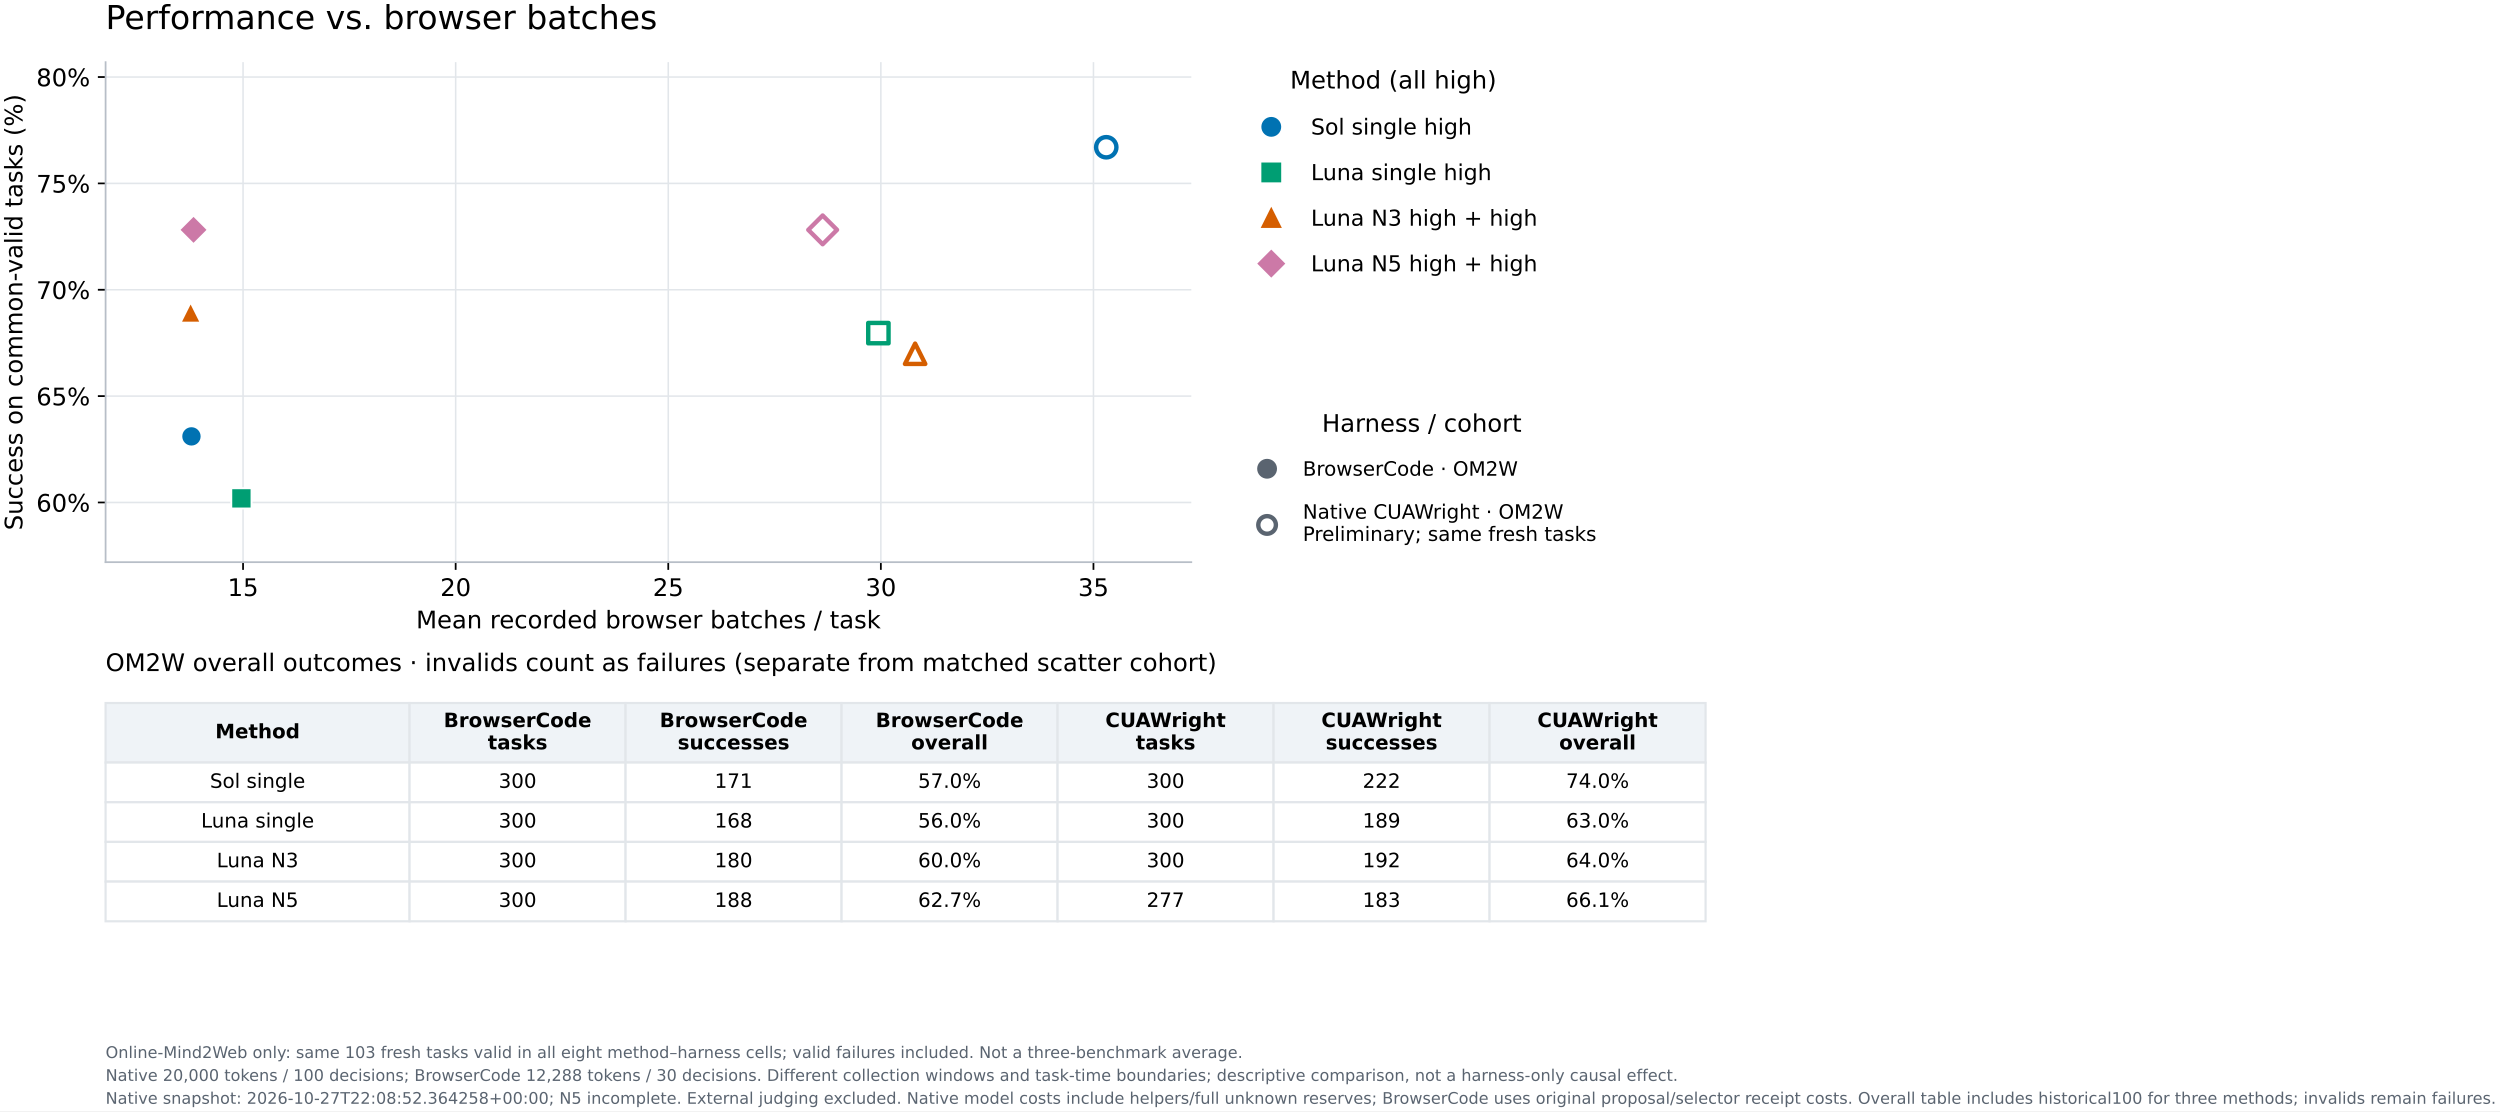
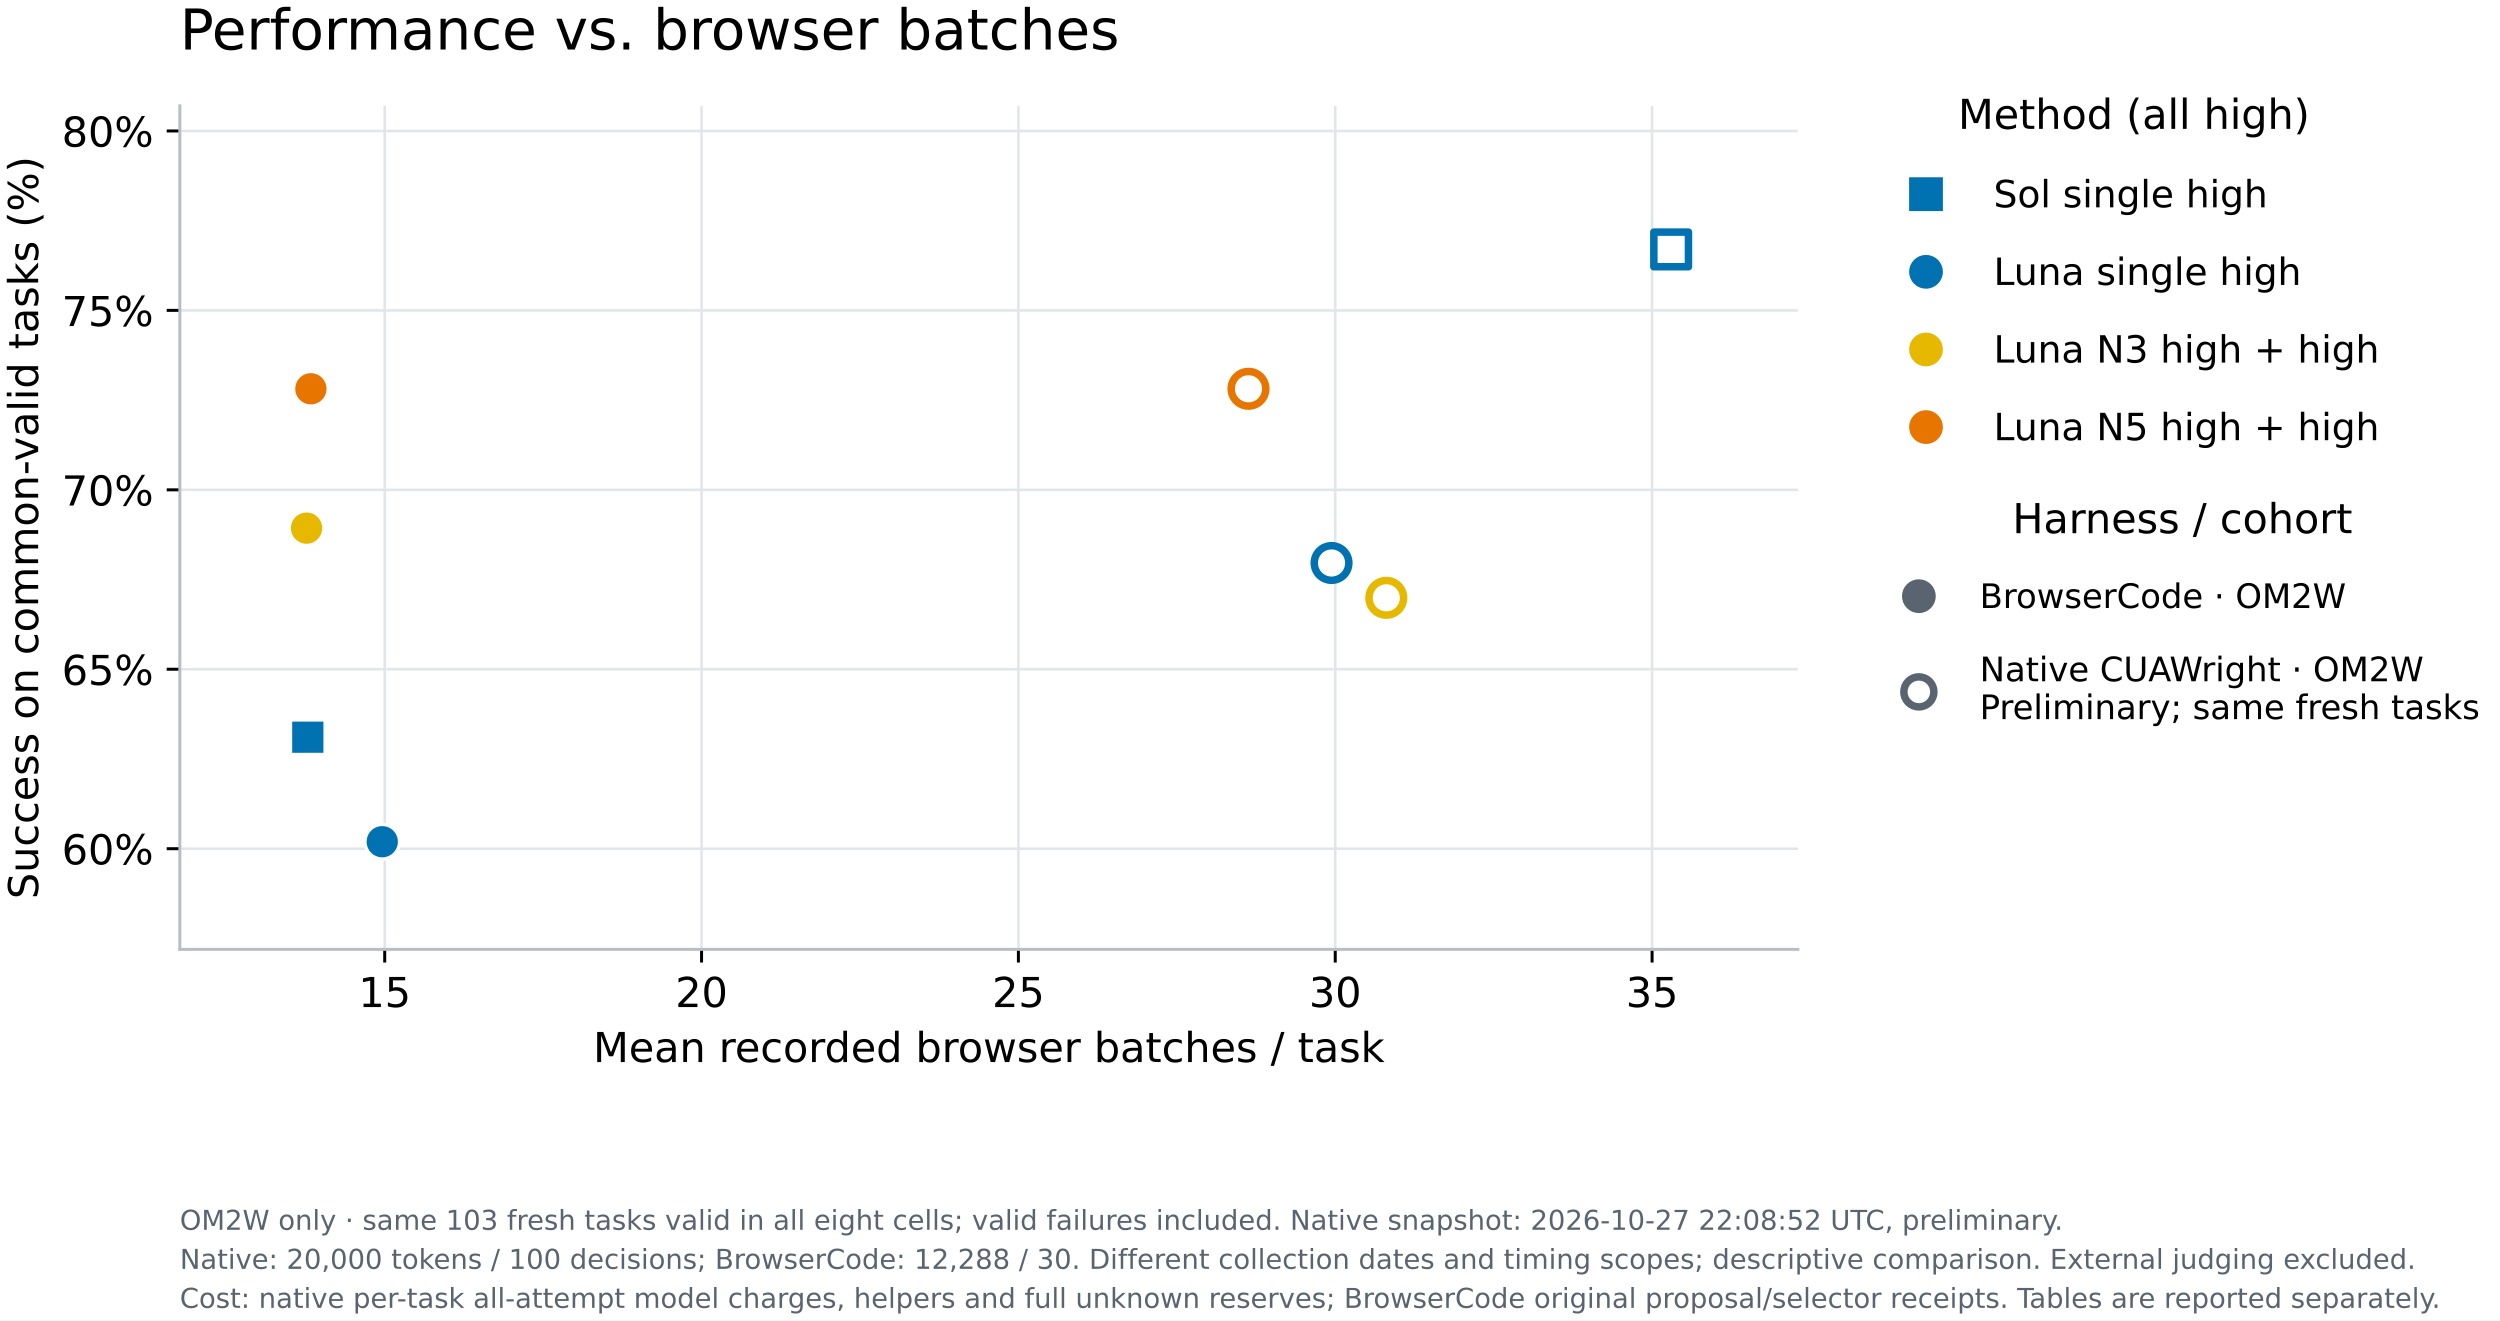
- <svg xmlns="http://www.w3.org/2000/svg" xmlns:xlink="http://www.w3.org/1999/xlink" width="1134.01pt" height="504.016pt" viewBox="0 0 1134.01 504.016" version="1.1">
+ <svg xmlns="http://www.w3.org/2000/svg" xmlns:xlink="http://www.w3.org/1999/xlink" width="665.801pt" height="351.628pt" viewBox="0 0 665.801 351.628" version="1.1">
  <defs>
    <style type="text/css">*{stroke-linejoin: round; stroke-linecap: butt}</style>
  </defs>
  <g id="figure_1">
    <g id="patch_1">
-       <path d="M 0 504.016 L 1134.01 504.016 L 1134.01 0 L 0 0 z " style="fill: #ffffff" />
+       <path d="M 0 351.628 L 665.801 351.628 L 665.801 0 L 0 0 z " style="fill: #ffffff" />
    </g>
    <g id="axes_1">
      <g id="patch_2">
-         <path d="M 47.895 254.998 L 540.375 254.998 L 540.375 28.198 L 47.895 28.198 z " style="fill: #ffffff" />
+         <path d="M 47.895 252.838 L 478.815 252.838 L 478.815 28.198 L 47.895 28.198 z " style="fill: #ffffff" />
      </g>
      <g id="matplotlib.axis_1">
        <g id="xtick_1">
          <g id="line2d_1">
-             <path d="M 110.251 254.998 L 110.251 28.198 " clip-path="url(#p4d4ac846a1)" style="fill: none; stroke: #e2e6ea; stroke-width: 0.7; stroke-linecap: square" />
+             <path d="M 102.457 252.838 L 102.457 28.198 " clip-path="url(#p69f4a71df3)" style="fill: none; stroke: #e2e6ea; stroke-width: 0.7; stroke-linecap: square" />
          </g>
          <g id="line2d_2">
            <defs>
-               <path id="m8a78a4250b" d="M 0 0 L 0 3.5 " style="stroke: #000000; stroke-width: 0.8" />
+               <path id="m63f6011582" d="M 0 0 L 0 3.5 " style="stroke: #000000; stroke-width: 0.8" />
            </defs>
            <g>
-               <use xlink:href="#m8a78a4250b" x="110.251" y="254.998" style="stroke: #000000; stroke-width: 0.8" />
+               <use xlink:href="#m63f6011582" x="102.457" y="252.838" style="stroke: #000000; stroke-width: 0.8" />
            </g>
          </g>
          <g id="text_1">
-             <text style="font-size: 11px; font-family: 'DejaVu Sans'; text-anchor: middle" x="110.251" y="270.356" transform="rotate(-0 110.251 270.3559)">15</text>
+             <text style="font-size: 11px; font-family: 'DejaVu Sans'; text-anchor: middle" x="102.457" y="268.196" transform="rotate(-0 102.4565 268.1959)">15</text>
          </g>
        </g>
        <g id="xtick_2">
          <g id="line2d_3">
-             <path d="M 206.687 254.998 L 206.687 28.198 " clip-path="url(#p4d4ac846a1)" style="fill: none; stroke: #e2e6ea; stroke-width: 0.7; stroke-linecap: square" />
+             <path d="M 186.838 252.838 L 186.838 28.198 " clip-path="url(#p69f4a71df3)" style="fill: none; stroke: #e2e6ea; stroke-width: 0.7; stroke-linecap: square" />
          </g>
          <g id="line2d_4">
            <g>
-               <use xlink:href="#m8a78a4250b" x="206.687" y="254.998" style="stroke: #000000; stroke-width: 0.8" />
+               <use xlink:href="#m63f6011582" x="186.838" y="252.838" style="stroke: #000000; stroke-width: 0.8" />
            </g>
          </g>
          <g id="text_2">
-             <text style="font-size: 11px; font-family: 'DejaVu Sans'; text-anchor: middle" x="206.687" y="270.356" transform="rotate(-0 206.6872 270.3559)">20</text>
+             <text style="font-size: 11px; font-family: 'DejaVu Sans'; text-anchor: middle" x="186.838" y="268.196" transform="rotate(-0 186.8382 268.1959)">20</text>
          </g>
        </g>
        <g id="xtick_3">
          <g id="line2d_5">
-             <path d="M 303.123 254.998 L 303.123 28.198 " clip-path="url(#p4d4ac846a1)" style="fill: none; stroke: #e2e6ea; stroke-width: 0.7; stroke-linecap: square" />
+             <path d="M 271.22 252.838 L 271.22 28.198 " clip-path="url(#p69f4a71df3)" style="fill: none; stroke: #e2e6ea; stroke-width: 0.7; stroke-linecap: square" />
          </g>
          <g id="line2d_6">
            <g>
-               <use xlink:href="#m8a78a4250b" x="303.123" y="254.998" style="stroke: #000000; stroke-width: 0.8" />
+               <use xlink:href="#m63f6011582" x="271.22" y="252.838" style="stroke: #000000; stroke-width: 0.8" />
            </g>
          </g>
          <g id="text_3">
-             <text style="font-size: 11px; font-family: 'DejaVu Sans'; text-anchor: middle" x="303.123" y="270.356" transform="rotate(-0 303.1234 270.3559)">25</text>
+             <text style="font-size: 11px; font-family: 'DejaVu Sans'; text-anchor: middle" x="271.22" y="268.196" transform="rotate(-0 271.2199 268.1959)">25</text>
          </g>
        </g>
        <g id="xtick_4">
          <g id="line2d_7">
-             <path d="M 399.56 254.998 L 399.56 28.198 " clip-path="url(#p4d4ac846a1)" style="fill: none; stroke: #e2e6ea; stroke-width: 0.7; stroke-linecap: square" />
+             <path d="M 355.602 252.838 L 355.602 28.198 " clip-path="url(#p69f4a71df3)" style="fill: none; stroke: #e2e6ea; stroke-width: 0.7; stroke-linecap: square" />
          </g>
          <g id="line2d_8">
            <g>
-               <use xlink:href="#m8a78a4250b" x="399.56" y="254.998" style="stroke: #000000; stroke-width: 0.8" />
+               <use xlink:href="#m63f6011582" x="355.602" y="252.838" style="stroke: #000000; stroke-width: 0.8" />
            </g>
          </g>
          <g id="text_4">
-             <text style="font-size: 11px; font-family: 'DejaVu Sans'; text-anchor: middle" x="399.56" y="270.356" transform="rotate(-0 399.5596 270.3559)">30</text>
+             <text style="font-size: 11px; font-family: 'DejaVu Sans'; text-anchor: middle" x="355.602" y="268.196" transform="rotate(-0 355.6015 268.1959)">30</text>
          </g>
        </g>
        <g id="xtick_5">
          <g id="line2d_9">
-             <path d="M 495.996 254.998 L 495.996 28.198 " clip-path="url(#p4d4ac846a1)" style="fill: none; stroke: #e2e6ea; stroke-width: 0.7; stroke-linecap: square" />
+             <path d="M 439.983 252.838 L 439.983 28.198 " clip-path="url(#p69f4a71df3)" style="fill: none; stroke: #e2e6ea; stroke-width: 0.7; stroke-linecap: square" />
          </g>
          <g id="line2d_10">
            <g>
-               <use xlink:href="#m8a78a4250b" x="495.996" y="254.998" style="stroke: #000000; stroke-width: 0.8" />
+               <use xlink:href="#m63f6011582" x="439.983" y="252.838" style="stroke: #000000; stroke-width: 0.8" />
            </g>
          </g>
          <g id="text_5">
-             <text style="font-size: 11px; font-family: 'DejaVu Sans'; text-anchor: middle" x="495.996" y="270.356" transform="rotate(-0 495.9958 270.3559)">35</text>
+             <text style="font-size: 11px; font-family: 'DejaVu Sans'; text-anchor: middle" x="439.983" y="268.196" transform="rotate(-0 439.9832 268.1959)">35</text>
          </g>
        </g>
        <g id="text_6">
-           <text style="font-size: 11px; font-family: 'DejaVu Sans'; text-anchor: middle" x="294.135" y="285.002" transform="rotate(-0 294.1352 285.0019)">Mean recorded browser batches / task</text>
+           <text style="font-size: 11px; font-family: 'DejaVu Sans'; text-anchor: middle" x="263.355" y="282.842" transform="rotate(-0 263.3552 282.8419)">Mean recorded browser batches / task</text>
        </g>
      </g>
      <g id="matplotlib.axis_2">
        <g id="ytick_1">
          <g id="line2d_11">
-             <path d="M 47.895 227.924 L 540.375 227.924 " clip-path="url(#p4d4ac846a1)" style="fill: none; stroke: #e2e6ea; stroke-width: 0.7; stroke-linecap: square" />
+             <path d="M 47.895 226.022 L 478.815 226.022 " clip-path="url(#p69f4a71df3)" style="fill: none; stroke: #e2e6ea; stroke-width: 0.7; stroke-linecap: square" />
          </g>
          <g id="line2d_12">
            <defs>
-               <path id="mc6bee2d4ea" d="M 0 0 L -3.5 0 " style="stroke: #000000; stroke-width: 0.8" />
+               <path id="m06e7f74128" d="M 0 0 L -3.5 0 " style="stroke: #000000; stroke-width: 0.8" />
            </defs>
            <g>
-               <use xlink:href="#mc6bee2d4ea" x="47.895" y="227.924" style="stroke: #000000; stroke-width: 0.8" />
+               <use xlink:href="#m06e7f74128" x="47.895" y="226.022" style="stroke: #000000; stroke-width: 0.8" />
            </g>
          </g>
          <g id="text_7">
-             <text style="font-size: 11px; font-family: 'DejaVu Sans'; text-anchor: end" x="40.895" y="232.103" transform="rotate(-0 40.89516 232.1032)">60%</text>
+             <text style="font-size: 11px; font-family: 'DejaVu Sans'; text-anchor: end" x="40.895" y="230.201" transform="rotate(-0 40.89516 230.201)">60%</text>
          </g>
        </g>
        <g id="ytick_2">
          <g id="line2d_13">
-             <path d="M 47.895 179.679 L 540.375 179.679 " clip-path="url(#p4d4ac846a1)" style="fill: none; stroke: #e2e6ea; stroke-width: 0.7; stroke-linecap: square" />
+             <path d="M 47.895 178.236 L 478.815 178.236 " clip-path="url(#p69f4a71df3)" style="fill: none; stroke: #e2e6ea; stroke-width: 0.7; stroke-linecap: square" />
          </g>
          <g id="line2d_14">
            <g>
-               <use xlink:href="#mc6bee2d4ea" x="47.895" y="179.679" style="stroke: #000000; stroke-width: 0.8" />
+               <use xlink:href="#m06e7f74128" x="47.895" y="178.236" style="stroke: #000000; stroke-width: 0.8" />
            </g>
          </g>
          <g id="text_8">
-             <text style="font-size: 11px; font-family: 'DejaVu Sans'; text-anchor: end" x="40.895" y="183.858" transform="rotate(-0 40.89516 183.8578)">65%</text>
+             <text style="font-size: 11px; font-family: 'DejaVu Sans'; text-anchor: end" x="40.895" y="182.415" transform="rotate(-0 40.89516 182.4152)">65%</text>
          </g>
        </g>
        <g id="ytick_3">
          <g id="line2d_15">
-             <path d="M 47.895 131.433 L 540.375 131.433 " clip-path="url(#p4d4ac846a1)" style="fill: none; stroke: #e2e6ea; stroke-width: 0.7; stroke-linecap: square" />
+             <path d="M 47.895 130.45 L 478.815 130.45 " clip-path="url(#p69f4a71df3)" style="fill: none; stroke: #e2e6ea; stroke-width: 0.7; stroke-linecap: square" />
          </g>
          <g id="line2d_16">
            <g>
-               <use xlink:href="#mc6bee2d4ea" x="47.895" y="131.433" style="stroke: #000000; stroke-width: 0.8" />
+               <use xlink:href="#m06e7f74128" x="47.895" y="130.45" style="stroke: #000000; stroke-width: 0.8" />
            </g>
          </g>
          <g id="text_9">
-             <text style="font-size: 11px; font-family: 'DejaVu Sans'; text-anchor: end" x="40.895" y="135.612" transform="rotate(-0 40.89516 135.6125)">70%</text>
+             <text style="font-size: 11px; font-family: 'DejaVu Sans'; text-anchor: end" x="40.895" y="134.629" transform="rotate(-0 40.89516 134.6293)">70%</text>
          </g>
        </g>
        <g id="ytick_4">
          <g id="line2d_17">
-             <path d="M 47.895 83.188 L 540.375 83.188 " clip-path="url(#p4d4ac846a1)" style="fill: none; stroke: #e2e6ea; stroke-width: 0.7; stroke-linecap: square" />
+             <path d="M 47.895 82.664 L 478.815 82.664 " clip-path="url(#p69f4a71df3)" style="fill: none; stroke: #e2e6ea; stroke-width: 0.7; stroke-linecap: square" />
          </g>
          <g id="line2d_18">
            <g>
-               <use xlink:href="#mc6bee2d4ea" x="47.895" y="83.188" style="stroke: #000000; stroke-width: 0.8" />
+               <use xlink:href="#m06e7f74128" x="47.895" y="82.664" style="stroke: #000000; stroke-width: 0.8" />
            </g>
          </g>
          <g id="text_10">
-             <text style="font-size: 11px; font-family: 'DejaVu Sans'; text-anchor: end" x="40.895" y="87.367" transform="rotate(-0 40.89516 87.36713)">75%</text>
+             <text style="font-size: 11px; font-family: 'DejaVu Sans'; text-anchor: end" x="40.895" y="86.843" transform="rotate(-0 40.89516 86.84341)">75%</text>
          </g>
        </g>
        <g id="ytick_5">
          <g id="line2d_19">
-             <path d="M 47.895 34.943 L 540.375 34.943 " clip-path="url(#p4d4ac846a1)" style="fill: none; stroke: #e2e6ea; stroke-width: 0.7; stroke-linecap: square" />
+             <path d="M 47.895 34.878 L 478.815 34.878 " clip-path="url(#p69f4a71df3)" style="fill: none; stroke: #e2e6ea; stroke-width: 0.7; stroke-linecap: square" />
          </g>
          <g id="line2d_20">
            <g>
-               <use xlink:href="#mc6bee2d4ea" x="47.895" y="34.943" style="stroke: #000000; stroke-width: 0.8" />
+               <use xlink:href="#m06e7f74128" x="47.895" y="34.878" style="stroke: #000000; stroke-width: 0.8" />
            </g>
          </g>
          <g id="text_11">
-             <text style="font-size: 11px; font-family: 'DejaVu Sans'; text-anchor: end" x="40.895" y="39.122" transform="rotate(-0 40.89516 39.12178)">80%</text>
+             <text style="font-size: 11px; font-family: 'DejaVu Sans'; text-anchor: end" x="40.895" y="39.058" transform="rotate(-0 40.89516 39.05754)">80%</text>
          </g>
        </g>
        <g id="text_12">
-           <text style="font-size: 11px; font-family: 'DejaVu Sans'; text-anchor: middle" x="10.158" y="141.598" transform="rotate(-90 10.15828 141.5977)">Success on common-valid tasks (%)</text>
+           <text style="font-size: 11px; font-family: 'DejaVu Sans'; text-anchor: middle" x="10.158" y="140.518" transform="rotate(-90 10.15828 140.5177)">Success on common-valid tasks (%)</text>
        </g>
      </g>
      <g id="patch_3">
-         <path d="M 47.895 254.998 L 47.895 28.198 " style="fill: none; stroke: #b7bec7; stroke-width: 0.8; stroke-linejoin: miter; stroke-linecap: square" />
+         <path d="M 47.895 252.838 L 47.895 28.198 " style="fill: none; stroke: #b7bec7; stroke-width: 0.8; stroke-linejoin: miter; stroke-linecap: square" />
      </g>
      <g id="patch_4">
-         <path d="M 47.895 254.998 L 540.375 254.998 " style="fill: none; stroke: #b7bec7; stroke-width: 0.8; stroke-linejoin: miter; stroke-linecap: square" />
+         <path d="M 47.895 252.838 L 478.815 252.838 " style="fill: none; stroke: #b7bec7; stroke-width: 0.8; stroke-linejoin: miter; stroke-linecap: square" />
      </g>
      <g id="PathCollection_1">
        <defs>
-           <path id="m57ac933d57" d="M 0 4.61 C 1.223 4.61 2.395 4.124 3.26 3.26 C 4.124 2.395 4.61 1.223 4.61 0 C 4.61 -1.223 4.124 -2.395 3.26 -3.26 C 2.395 -4.124 1.223 -4.61 0 -4.61 C -1.223 -4.61 -2.395 -4.124 -3.26 -3.26 C -4.124 -2.395 -4.61 -1.223 -4.61 0 C -4.61 1.223 -4.124 2.395 -3.26 3.26 C -2.395 4.124 -1.223 4.61 0 4.61 z " style="stroke: #ffffff; stroke-width: 0.9" />
-         </defs>
-         <g clip-path="url(#p4d4ac846a1)">
-           <use xlink:href="#m57ac933d57" x="86.844" y="197.946" style="fill: #0072b2; stroke: #ffffff; stroke-width: 0.9" />
+           <path id="m40000dc006" d="M -4.61 4.61 L 4.61 4.61 L 4.61 -4.61 L -4.61 -4.61 z " style="stroke: #ffffff; stroke-width: 0.9" />
+         </defs>
+         <g clip-path="url(#p69f4a71df3)">
+           <use xlink:href="#m40000dc006" x="81.976" y="196.33" style="fill: #0072b2; stroke: #ffffff; stroke-width: 0.9" />
        </g>
      </g>
      <g id="PathCollection_2">
        <defs>
-           <path id="m9420ae518c" d="M -4.61 4.61 L 4.61 4.61 L 4.61 -4.61 L -4.61 -4.61 z " style="stroke: #ffffff; stroke-width: 0.9" />
-         </defs>
-         <g clip-path="url(#p4d4ac846a1)">
-           <use xlink:href="#m9420ae518c" x="109.502" y="226.05" style="fill: #009e73; stroke: #ffffff; stroke-width: 0.9" />
+           <path id="m20cf5e86b6" d="M 0 4.61 C 1.223 4.61 2.395 4.124 3.26 3.26 C 4.124 2.395 4.61 1.223 4.61 0 C 4.61 -1.223 4.124 -2.395 3.26 -3.26 C 2.395 -4.124 1.223 -4.61 0 -4.61 C -1.223 -4.61 -2.395 -4.124 -3.26 -3.26 C -4.124 -2.395 -4.61 -1.223 -4.61 0 C -4.61 1.223 -4.124 2.395 -3.26 3.26 C -2.395 4.124 -1.223 4.61 0 4.61 z " style="stroke: #ffffff; stroke-width: 0.9" />
+         </defs>
+         <g clip-path="url(#p69f4a71df3)">
+           <use xlink:href="#m20cf5e86b6" x="101.801" y="224.166" style="fill: #0072b2; stroke: #ffffff; stroke-width: 0.9" />
        </g>
      </g>
      <g id="PathCollection_3">
        <defs>
-           <path id="m6c5ab490a7" d="M 0 -4.61 L -4.61 4.61 L 4.61 4.61 z " style="stroke: #ffffff; stroke-width: 0.9" />
-         </defs>
-         <g clip-path="url(#p4d4ac846a1)">
-           <use xlink:href="#m6c5ab490a7" x="86.47" y="141.738" style="fill: #d55e00; stroke: #ffffff; stroke-width: 0.9" />
+           <path id="m0b1f402943" d="M 0 4.61 C 1.223 4.61 2.395 4.124 3.26 3.26 C 4.124 2.395 4.61 1.223 4.61 0 C 4.61 -1.223 4.124 -2.395 3.26 -3.26 C 2.395 -4.124 1.223 -4.61 0 -4.61 C -1.223 -4.61 -2.395 -4.124 -3.26 -3.26 C -4.124 -2.395 -4.61 -1.223 -4.61 0 C -4.61 1.223 -4.124 2.395 -3.26 3.26 C -2.395 4.124 -1.223 4.61 0 4.61 z " style="stroke: #ffffff; stroke-width: 0.9" />
+         </defs>
+         <g clip-path="url(#p69f4a71df3)">
+           <use xlink:href="#m0b1f402943" x="81.648" y="140.657" style="fill: #e6b800; stroke: #ffffff; stroke-width: 0.9" />
        </g>
      </g>
      <g id="PathCollection_4">
        <defs>
-           <path id="m2a71d239dc" d="M -0 6.519 L 6.519 0 L 0 -6.519 L -6.519 -0 z " style="stroke: #ffffff; stroke-width: 0.9" />
-         </defs>
-         <g clip-path="url(#p4d4ac846a1)">
-           <use xlink:href="#m2a71d239dc" x="87.78" y="104.266" style="fill: #cc79a7; stroke: #ffffff; stroke-width: 0.9" />
+           <path id="m2518c14e88" d="M 0 4.61 C 1.223 4.61 2.395 4.124 3.26 3.26 C 4.124 2.395 4.61 1.223 4.61 0 C 4.61 -1.223 4.124 -2.395 3.26 -3.26 C 2.395 -4.124 1.223 -4.61 0 -4.61 C -1.223 -4.61 -2.395 -4.124 -3.26 -3.26 C -4.124 -2.395 -4.61 -1.223 -4.61 0 C -4.61 1.223 -4.124 2.395 -3.26 3.26 C -2.395 4.124 -1.223 4.61 0 4.61 z " style="stroke: #ffffff; stroke-width: 0.9" />
+         </defs>
+         <g clip-path="url(#p69f4a71df3)">
+           <use xlink:href="#m2518c14e88" x="82.795" y="103.542" style="fill: #e87500; stroke: #ffffff; stroke-width: 0.9" />
        </g>
      </g>
      <g id="PathCollection_5">
        <defs>
-           <path id="ma7b46c9c76" d="M 0 4.61 C 1.223 4.61 2.395 4.124 3.26 3.26 C 4.124 2.395 4.61 1.223 4.61 0 C 4.61 -1.223 4.124 -2.395 3.26 -3.26 C 2.395 -4.124 1.223 -4.61 0 -4.61 C -1.223 -4.61 -2.395 -4.124 -3.26 -3.26 C -4.124 -2.395 -4.61 -1.223 -4.61 0 C -4.61 1.223 -4.124 2.395 -3.26 3.26 C -2.395 4.124 -1.223 4.61 0 4.61 z " style="stroke: #0072b2; stroke-width: 2" />
-         </defs>
-         <g clip-path="url(#p4d4ac846a1)">
-           <use xlink:href="#ma7b46c9c76" x="501.801" y="66.794" style="fill: #ffffff; stroke: #0072b2; stroke-width: 2" />
+           <path id="mc23c4a4388" d="M -4.61 4.61 L 4.61 4.61 L 4.61 -4.61 L -4.61 -4.61 z " style="stroke: #0072b2; stroke-width: 2" />
+         </defs>
+         <g clip-path="url(#p69f4a71df3)">
+           <use xlink:href="#mc23c4a4388" x="445.062" y="66.426" style="fill: #ffffff; stroke: #0072b2; stroke-width: 2" />
        </g>
      </g>
      <g id="PathCollection_6">
        <defs>
-           <path id="mc3c2d643d7" d="M -4.61 4.61 L 4.61 4.61 L 4.61 -4.61 L -4.61 -4.61 z " style="stroke: #009e73; stroke-width: 2" />
-         </defs>
-         <g clip-path="url(#p4d4ac846a1)">
-           <use xlink:href="#mc3c2d643d7" x="398.436" y="151.106" style="fill: #ffffff; stroke: #009e73; stroke-width: 2" />
+           <path id="m0a46a72895" d="M 0 4.61 C 1.223 4.61 2.395 4.124 3.26 3.26 C 4.124 2.395 4.61 1.223 4.61 0 C 4.61 -1.223 4.124 -2.395 3.26 -3.26 C 2.395 -4.124 1.223 -4.61 0 -4.61 C -1.223 -4.61 -2.395 -4.124 -3.26 -3.26 C -4.124 -2.395 -4.61 -1.223 -4.61 0 C -4.61 1.223 -4.124 2.395 -3.26 3.26 C -2.395 4.124 -1.223 4.61 0 4.61 z " style="stroke: #0072b2; stroke-width: 2" />
+         </defs>
+         <g clip-path="url(#p69f4a71df3)">
+           <use xlink:href="#m0a46a72895" x="354.618" y="149.936" style="fill: #ffffff; stroke: #0072b2; stroke-width: 2" />
        </g>
      </g>
      <g id="PathCollection_7">
        <defs>
-           <path id="mb1d14199a0" d="M 0 -4.61 L -4.61 4.61 L 4.61 4.61 z " style="stroke: #d55e00; stroke-width: 2" />
-         </defs>
-         <g clip-path="url(#p4d4ac846a1)">
-           <use xlink:href="#mb1d14199a0" x="415.102" y="160.474" style="fill: #ffffff; stroke: #d55e00; stroke-width: 2" />
+           <path id="m9d99661665" d="M 0 4.61 C 1.223 4.61 2.395 4.124 3.26 3.26 C 4.124 2.395 4.61 1.223 4.61 0 C 4.61 -1.223 4.124 -2.395 3.26 -3.26 C 2.395 -4.124 1.223 -4.61 0 -4.61 C -1.223 -4.61 -2.395 -4.124 -3.26 -3.26 C -4.124 -2.395 -4.61 -1.223 -4.61 0 C -4.61 1.223 -4.124 2.395 -3.26 3.26 C -2.395 4.124 -1.223 4.61 0 4.61 z " style="stroke: #e6b800; stroke-width: 2" />
+         </defs>
+         <g clip-path="url(#p69f4a71df3)">
+           <use xlink:href="#m9d99661665" x="369.201" y="159.214" style="fill: #ffffff; stroke: #e6b800; stroke-width: 2" />
        </g>
      </g>
      <g id="PathCollection_8">
        <defs>
-           <path id="m545b59d24a" d="M -0 6.519 L 6.519 0 L 0 -6.519 L -6.519 -0 z " style="stroke: #cc79a7; stroke-width: 2" />
-         </defs>
-         <g clip-path="url(#p4d4ac846a1)">
-           <use xlink:href="#m545b59d24a" x="373.157" y="104.266" style="fill: #ffffff; stroke: #cc79a7; stroke-width: 2" />
+           <path id="mfd39853285" d="M 0 4.61 C 1.223 4.61 2.395 4.124 3.26 3.26 C 4.124 2.395 4.61 1.223 4.61 0 C 4.61 -1.223 4.124 -2.395 3.26 -3.26 C 2.395 -4.124 1.223 -4.61 0 -4.61 C -1.223 -4.61 -2.395 -4.124 -3.26 -3.26 C -4.124 -2.395 -4.61 -1.223 -4.61 0 C -4.61 1.223 -4.124 2.395 -3.26 3.26 C -2.395 4.124 -1.223 4.61 0 4.61 z " style="stroke: #e87500; stroke-width: 2" />
+         </defs>
+         <g clip-path="url(#p69f4a71df3)">
+           <use xlink:href="#mfd39853285" x="332.499" y="103.542" style="fill: #ffffff; stroke: #e87500; stroke-width: 2" />
        </g>
      </g>
      <g id="text_13">
        <text style="font-size: 15px; font-family: 'DejaVu Sans'; text-anchor: start" x="47.895" y="13.198" transform="rotate(-0 47.89516 13.19766)">Performance vs. browser batches</text>
      </g>
    </g>
-     <g id="axes_2">
-       <g id="table_1">
-         <g id="patch_5">
-           <path d="M 47.895 345.898 L 185.79 345.898 L 185.79 318.898 L 47.895 318.898 z " style="fill: #eff3f7; stroke: #e2e6ea; stroke-linejoin: miter" />
-         </g>
-         <g id="text_14">
-           <text style="font-weight: 700; font-size: 9px; font-family: 'DejaVu Sans'; text-anchor: middle" x="116.842" y="334.881" transform="rotate(-0 116.8424 334.8811)">Method</text>
-         </g>
-         <g id="patch_6">
-           <path d="M 185.79 345.898 L 283.767 345.898 L 283.767 318.898 L 185.79 318.898 z " style="fill: #eff3f7; stroke: #e2e6ea; stroke-linejoin: miter" />
-         </g>
-         <g id="text_15">
-           <text style="font-weight: 700; font-size: 9px; font-family: 'DejaVu Sans'" transform="translate(201.2632 329.8421)">BrowserCode</text>
-           <text style="font-weight: 700; font-size: 9px; font-family: 'DejaVu Sans'" transform="translate(221.2418 339.9201)">tasks</text>
-         </g>
-         <g id="patch_7">
-           <path d="M 283.767 345.898 L 381.745 345.898 L 381.745 318.898 L 283.767 318.898 z " style="fill: #eff3f7; stroke: #e2e6ea; stroke-linejoin: miter" />
-         </g>
-         <g id="text_16">
-           <text style="font-weight: 700; font-size: 9px; font-family: 'DejaVu Sans'" transform="translate(299.2408 329.8421)">BrowserCode</text>
-           <text style="font-weight: 700; font-size: 9px; font-family: 'DejaVu Sans'" transform="translate(307.3999 339.9201)">successes</text>
-         </g>
-         <g id="patch_8">
-           <path d="M 381.745 345.898 L 479.722 345.898 L 479.722 318.898 L 381.745 318.898 z " style="fill: #eff3f7; stroke: #e2e6ea; stroke-linejoin: miter" />
-         </g>
-         <g id="text_17">
-           <text style="font-weight: 700; font-size: 9px; font-family: 'DejaVu Sans'" transform="translate(397.2184 329.8421)">BrowserCode</text>
-           <text style="font-weight: 700; font-size: 9px; font-family: 'DejaVu Sans'" transform="translate(413.315 339.9201)">overall</text>
-         </g>
-         <g id="patch_9">
-           <path d="M 479.722 345.898 L 577.7 345.898 L 577.7 318.898 L 479.722 318.898 z " style="fill: #eff3f7; stroke: #e2e6ea; stroke-linejoin: miter" />
-         </g>
-         <g id="text_18">
-           <text style="font-weight: 700; font-size: 9px; font-family: 'DejaVu Sans'" transform="translate(501.3933 329.8069)">CUAWright</text>
-           <text style="font-weight: 700; font-size: 9px; font-family: 'DejaVu Sans'" transform="translate(515.1746 339.9553)">tasks</text>
-         </g>
-         <g id="patch_10">
-           <path d="M 577.7 345.898 L 675.678 345.898 L 675.678 318.898 L 577.7 318.898 z " style="fill: #eff3f7; stroke: #e2e6ea; stroke-linejoin: miter" />
-         </g>
-         <g id="text_19">
-           <text style="font-weight: 700; font-size: 9px; font-family: 'DejaVu Sans'" transform="translate(599.3709 329.8069)">CUAWright</text>
-           <text style="font-weight: 700; font-size: 9px; font-family: 'DejaVu Sans'" transform="translate(601.3327 339.9553)">successes</text>
-         </g>
-         <g id="patch_11">
-           <path d="M 675.678 345.898 L 773.655 345.898 L 773.655 318.898 L 675.678 318.898 z " style="fill: #eff3f7; stroke: #e2e6ea; stroke-linejoin: miter" />
-         </g>
-         <g id="text_20">
-           <text style="font-weight: 700; font-size: 9px; font-family: 'DejaVu Sans'" transform="translate(697.3485 329.8069)">CUAWright</text>
-           <text style="font-weight: 700; font-size: 9px; font-family: 'DejaVu Sans'" transform="translate(707.2478 339.9553)">overall</text>
-         </g>
-         <g id="patch_12">
-           <path d="M 47.895 363.898 L 185.79 363.898 L 185.79 345.898 L 47.895 345.898 z " style="fill: #ffffff; stroke: #e2e6ea; stroke-linejoin: miter" />
-         </g>
-         <g id="text_21">
-           <text style="font-size: 9px; font-family: 'DejaVu Sans'; text-anchor: middle" x="116.842" y="357.381" transform="rotate(-0 116.8424 357.3811)">Sol single</text>
-         </g>
-         <g id="patch_13">
-           <path d="M 185.79 363.898 L 283.767 363.898 L 283.767 345.898 L 185.79 345.898 z " style="fill: #ffffff; stroke: #e2e6ea; stroke-linejoin: miter" />
-         </g>
-         <g id="text_22">
-           <text style="font-size: 9px; font-family: 'DejaVu Sans'; text-anchor: middle" x="234.778" y="357.381" transform="rotate(-0 234.7784 357.3811)">300</text>
-         </g>
-         <g id="patch_14">
-           <path d="M 283.767 363.898 L 381.745 363.898 L 381.745 345.898 L 283.767 345.898 z " style="fill: #ffffff; stroke: #e2e6ea; stroke-linejoin: miter" />
-         </g>
-         <g id="text_23">
-           <text style="font-size: 9px; font-family: 'DejaVu Sans'; text-anchor: middle" x="332.756" y="357.381" transform="rotate(-0 332.756 357.3811)">171</text>
-         </g>
-         <g id="patch_15">
-           <path d="M 381.745 363.898 L 479.722 363.898 L 479.722 345.898 L 381.745 345.898 z " style="fill: #ffffff; stroke: #e2e6ea; stroke-linejoin: miter" />
-         </g>
-         <g id="text_24">
-           <text style="font-size: 9px; font-family: 'DejaVu Sans'; text-anchor: middle" x="430.734" y="357.381" transform="rotate(-0 430.7336 357.3811)">57.0%</text>
-         </g>
-         <g id="patch_16">
-           <path d="M 479.722 363.898 L 577.7 363.898 L 577.7 345.898 L 479.722 345.898 z " style="fill: #ffffff; stroke: #e2e6ea; stroke-linejoin: miter" />
-         </g>
-         <g id="text_25">
-           <text style="font-size: 9px; font-family: 'DejaVu Sans'; text-anchor: middle" x="528.711" y="357.381" transform="rotate(-0 528.7112 357.3811)">300</text>
-         </g>
-         <g id="patch_17">
-           <path d="M 577.7 363.898 L 675.678 363.898 L 675.678 345.898 L 577.7 345.898 z " style="fill: #ffffff; stroke: #e2e6ea; stroke-linejoin: miter" />
-         </g>
-         <g id="text_26">
-           <text style="font-size: 9px; font-family: 'DejaVu Sans'; text-anchor: middle" x="626.689" y="357.381" transform="rotate(-0 626.6888 357.3811)">222</text>
-         </g>
-         <g id="patch_18">
-           <path d="M 675.678 363.898 L 773.655 363.898 L 773.655 345.898 L 675.678 345.898 z " style="fill: #ffffff; stroke: #e2e6ea; stroke-linejoin: miter" />
-         </g>
-         <g id="text_27">
-           <text style="font-size: 9px; font-family: 'DejaVu Sans'; text-anchor: middle" x="724.666" y="357.381" transform="rotate(-0 724.6664 357.3811)">74.0%</text>
-         </g>
-         <g id="patch_19">
-           <path d="M 47.895 381.898 L 185.79 381.898 L 185.79 363.898 L 47.895 363.898 z " style="fill: #ffffff; stroke: #e2e6ea; stroke-linejoin: miter" />
-         </g>
-         <g id="text_28">
-           <text style="font-size: 9px; font-family: 'DejaVu Sans'; text-anchor: middle" x="116.842" y="375.381" transform="rotate(-0 116.8424 375.3811)">Luna single</text>
-         </g>
-         <g id="patch_20">
-           <path d="M 185.79 381.898 L 283.767 381.898 L 283.767 363.898 L 185.79 363.898 z " style="fill: #ffffff; stroke: #e2e6ea; stroke-linejoin: miter" />
-         </g>
-         <g id="text_29">
-           <text style="font-size: 9px; font-family: 'DejaVu Sans'; text-anchor: middle" x="234.778" y="375.381" transform="rotate(-0 234.7784 375.3811)">300</text>
-         </g>
-         <g id="patch_21">
-           <path d="M 283.767 381.898 L 381.745 381.898 L 381.745 363.898 L 283.767 363.898 z " style="fill: #ffffff; stroke: #e2e6ea; stroke-linejoin: miter" />
-         </g>
-         <g id="text_30">
-           <text style="font-size: 9px; font-family: 'DejaVu Sans'; text-anchor: middle" x="332.756" y="375.381" transform="rotate(-0 332.756 375.3811)">168</text>
-         </g>
-         <g id="patch_22">
-           <path d="M 381.745 381.898 L 479.722 381.898 L 479.722 363.898 L 381.745 363.898 z " style="fill: #ffffff; stroke: #e2e6ea; stroke-linejoin: miter" />
-         </g>
-         <g id="text_31">
-           <text style="font-size: 9px; font-family: 'DejaVu Sans'; text-anchor: middle" x="430.734" y="375.381" transform="rotate(-0 430.7336 375.3811)">56.0%</text>
-         </g>
-         <g id="patch_23">
-           <path d="M 479.722 381.898 L 577.7 381.898 L 577.7 363.898 L 479.722 363.898 z " style="fill: #ffffff; stroke: #e2e6ea; stroke-linejoin: miter" />
-         </g>
-         <g id="text_32">
-           <text style="font-size: 9px; font-family: 'DejaVu Sans'; text-anchor: middle" x="528.711" y="375.381" transform="rotate(-0 528.7112 375.3811)">300</text>
-         </g>
-         <g id="patch_24">
-           <path d="M 577.7 381.898 L 675.678 381.898 L 675.678 363.898 L 577.7 363.898 z " style="fill: #ffffff; stroke: #e2e6ea; stroke-linejoin: miter" />
-         </g>
-         <g id="text_33">
-           <text style="font-size: 9px; font-family: 'DejaVu Sans'; text-anchor: middle" x="626.689" y="375.381" transform="rotate(-0 626.6888 375.3811)">189</text>
-         </g>
-         <g id="patch_25">
-           <path d="M 675.678 381.898 L 773.655 381.898 L 773.655 363.898 L 675.678 363.898 z " style="fill: #ffffff; stroke: #e2e6ea; stroke-linejoin: miter" />
-         </g>
-         <g id="text_34">
-           <text style="font-size: 9px; font-family: 'DejaVu Sans'; text-anchor: middle" x="724.666" y="375.381" transform="rotate(-0 724.6664 375.3811)">63.0%</text>
-         </g>
-         <g id="patch_26">
-           <path d="M 47.895 399.898 L 185.79 399.898 L 185.79 381.898 L 47.895 381.898 z " style="fill: #ffffff; stroke: #e2e6ea; stroke-linejoin: miter" />
-         </g>
-         <g id="text_35">
-           <text style="font-size: 9px; font-family: 'DejaVu Sans'; text-anchor: middle" x="116.842" y="393.381" transform="rotate(-0 116.8424 393.3811)">Luna N3</text>
-         </g>
-         <g id="patch_27">
-           <path d="M 185.79 399.898 L 283.767 399.898 L 283.767 381.898 L 185.79 381.898 z " style="fill: #ffffff; stroke: #e2e6ea; stroke-linejoin: miter" />
-         </g>
-         <g id="text_36">
-           <text style="font-size: 9px; font-family: 'DejaVu Sans'; text-anchor: middle" x="234.778" y="393.381" transform="rotate(-0 234.7784 393.3811)">300</text>
-         </g>
-         <g id="patch_28">
-           <path d="M 283.767 399.898 L 381.745 399.898 L 381.745 381.898 L 283.767 381.898 z " style="fill: #ffffff; stroke: #e2e6ea; stroke-linejoin: miter" />
-         </g>
-         <g id="text_37">
-           <text style="font-size: 9px; font-family: 'DejaVu Sans'; text-anchor: middle" x="332.756" y="393.381" transform="rotate(-0 332.756 393.3811)">180</text>
-         </g>
-         <g id="patch_29">
-           <path d="M 381.745 399.898 L 479.722 399.898 L 479.722 381.898 L 381.745 381.898 z " style="fill: #ffffff; stroke: #e2e6ea; stroke-linejoin: miter" />
-         </g>
-         <g id="text_38">
-           <text style="font-size: 9px; font-family: 'DejaVu Sans'; text-anchor: middle" x="430.734" y="393.381" transform="rotate(-0 430.7336 393.3811)">60.0%</text>
-         </g>
-         <g id="patch_30">
-           <path d="M 479.722 399.898 L 577.7 399.898 L 577.7 381.898 L 479.722 381.898 z " style="fill: #ffffff; stroke: #e2e6ea; stroke-linejoin: miter" />
-         </g>
-         <g id="text_39">
-           <text style="font-size: 9px; font-family: 'DejaVu Sans'; text-anchor: middle" x="528.711" y="393.381" transform="rotate(-0 528.7112 393.3811)">300</text>
-         </g>
-         <g id="patch_31">
-           <path d="M 577.7 399.898 L 675.678 399.898 L 675.678 381.898 L 577.7 381.898 z " style="fill: #ffffff; stroke: #e2e6ea; stroke-linejoin: miter" />
-         </g>
-         <g id="text_40">
-           <text style="font-size: 9px; font-family: 'DejaVu Sans'; text-anchor: middle" x="626.689" y="393.381" transform="rotate(-0 626.6888 393.3811)">192</text>
-         </g>
-         <g id="patch_32">
-           <path d="M 675.678 399.898 L 773.655 399.898 L 773.655 381.898 L 675.678 381.898 z " style="fill: #ffffff; stroke: #e2e6ea; stroke-linejoin: miter" />
-         </g>
-         <g id="text_41">
-           <text style="font-size: 9px; font-family: 'DejaVu Sans'; text-anchor: middle" x="724.666" y="393.381" transform="rotate(-0 724.6664 393.3811)">64.0%</text>
-         </g>
-         <g id="patch_33">
-           <path d="M 47.895 417.898 L 185.79 417.898 L 185.79 399.898 L 47.895 399.898 z " style="fill: #ffffff; stroke: #e2e6ea; stroke-linejoin: miter" />
-         </g>
-         <g id="text_42">
-           <text style="font-size: 9px; font-family: 'DejaVu Sans'; text-anchor: middle" x="116.842" y="411.381" transform="rotate(-0 116.8424 411.3811)">Luna N5</text>
-         </g>
-         <g id="patch_34">
-           <path d="M 185.79 417.898 L 283.767 417.898 L 283.767 399.898 L 185.79 399.898 z " style="fill: #ffffff; stroke: #e2e6ea; stroke-linejoin: miter" />
-         </g>
-         <g id="text_43">
-           <text style="font-size: 9px; font-family: 'DejaVu Sans'; text-anchor: middle" x="234.778" y="411.381" transform="rotate(-0 234.7784 411.3811)">300</text>
-         </g>
-         <g id="patch_35">
-           <path d="M 283.767 417.898 L 381.745 417.898 L 381.745 399.898 L 283.767 399.898 z " style="fill: #ffffff; stroke: #e2e6ea; stroke-linejoin: miter" />
-         </g>
-         <g id="text_44">
-           <text style="font-size: 9px; font-family: 'DejaVu Sans'; text-anchor: middle" x="332.756" y="411.381" transform="rotate(-0 332.756 411.3811)">188</text>
-         </g>
-         <g id="patch_36">
-           <path d="M 381.745 417.898 L 479.722 417.898 L 479.722 399.898 L 381.745 399.898 z " style="fill: #ffffff; stroke: #e2e6ea; stroke-linejoin: miter" />
-         </g>
-         <g id="text_45">
-           <text style="font-size: 9px; font-family: 'DejaVu Sans'; text-anchor: middle" x="430.734" y="411.381" transform="rotate(-0 430.7336 411.3811)">62.7%</text>
-         </g>
-         <g id="patch_37">
-           <path d="M 479.722 417.898 L 577.7 417.898 L 577.7 399.898 L 479.722 399.898 z " style="fill: #ffffff; stroke: #e2e6ea; stroke-linejoin: miter" />
-         </g>
-         <g id="text_46">
-           <text style="font-size: 9px; font-family: 'DejaVu Sans'; text-anchor: middle" x="528.711" y="411.381" transform="rotate(-0 528.7112 411.3811)">277</text>
-         </g>
-         <g id="patch_38">
-           <path d="M 577.7 417.898 L 675.678 417.898 L 675.678 399.898 L 577.7 399.898 z " style="fill: #ffffff; stroke: #e2e6ea; stroke-linejoin: miter" />
-         </g>
-         <g id="text_47">
-           <text style="font-size: 9px; font-family: 'DejaVu Sans'; text-anchor: middle" x="626.689" y="411.381" transform="rotate(-0 626.6888 411.3811)">183</text>
-         </g>
-         <g id="patch_39">
-           <path d="M 675.678 417.898 L 773.655 417.898 L 773.655 399.898 L 675.678 399.898 z " style="fill: #ffffff; stroke: #e2e6ea; stroke-linejoin: miter" />
-         </g>
-         <g id="text_48">
-           <text style="font-size: 9px; font-family: 'DejaVu Sans'; text-anchor: middle" x="724.666" y="411.381" transform="rotate(-0 724.6664 411.3811)">66.1%</text>
-         </g>
-       </g>
-       <g id="text_49">
-         <text style="font-size: 11px; font-family: 'DejaVu Sans'; text-anchor: start" x="47.895" y="304.398" transform="rotate(-0 47.89516 304.3977)">OM2W overall outcomes · invalids count as failures (separate from matched scatter cohort)</text>
-       </g>
-     </g>
-     <g id="text_50">
-       <text style="font-size: 7.3px; font-family: 'DejaVu Sans'; fill: #5a6470" transform="translate(47.89516 479.9114)">Online-Mind2Web only: same 103 fresh tasks valid in all eight method–harness cells; valid failures included. Not a three-benchmark average.</text>
-       <text style="font-size: 7.3px; font-family: 'DejaVu Sans'; fill: #5a6470" transform="translate(47.89516 490.3045)">Native 20,000 tokens / 100 decisions; BrowserCode 12,288 tokens / 30 decisions. Different collection windows and task-time boundaries; descriptive comparison, not a harness-only causal effect.</text>
-       <text style="font-size: 7.3px; font-family: 'DejaVu Sans'; fill: #5a6470" transform="translate(47.89516 500.6977)">Native snapshot: 2026-10-27T22:08:52.364258+00:00; N5 incomplete. External judging excluded. Native model costs include helpers/full unknown reserves; BrowserCode uses original proposal/selector receipt costs. Overall table includes historical100 for three methods; invalids remain failures.</text>
+     <g id="text_14">
+       <text style="font-size: 7.3px; font-family: 'DejaVu Sans'; fill: #5a6470" transform="translate(47.89516 327.5234)">OM2W only · same 103 fresh tasks valid in all eight cells; valid failures included. Native snapshot: 2026-10-27 22:08:52 UTC, preliminary.</text>
+       <text style="font-size: 7.3px; font-family: 'DejaVu Sans'; fill: #5a6470" transform="translate(47.89516 337.9165)">Native: 20,000 tokens / 100 decisions; BrowserCode: 12,288 / 30. Different collection dates and timing scopes; descriptive comparison. External judging excluded.</text>
+       <text style="font-size: 7.3px; font-family: 'DejaVu Sans'; fill: #5a6470" transform="translate(47.89516 348.3097)">Cost: native per-task all-attempt model charges, helpers and full unknown reserves; BrowserCode original proposal/selector receipts. Tables are reported separately.</text>
    </g>
    <g id="legend_1">
-       <g id="text_51">
-         <text style="font-size: 11px; font-family: 'DejaVu Sans'; text-anchor: start" x="585.191" y="40.156" transform="rotate(-0 585.1913 40.15594)">Method (all high)</text>
+       <g id="text_15">
+         <text style="font-size: 11px; font-family: 'DejaVu Sans'; text-anchor: start" x="521.471" y="34.324" transform="rotate(-0 521.4713 34.32394)">Method (all high)</text>
      </g>
      <g id="line2d_21">
        <defs>
-           <path id="m87abc7879a" d="M 0 4 C 1.061 4 2.078 3.579 2.828 2.828 C 3.579 2.078 4 1.061 4 0 C 4 -1.061 3.579 -2.078 2.828 -2.828 C 2.078 -3.579 1.061 -4 0 -4 C -1.061 -4 -2.078 -3.579 -2.828 -2.828 C -3.579 -2.078 -4 -1.061 -4 0 C -4 1.061 -3.579 2.078 -2.828 2.828 C -2.078 3.579 -1.061 4 0 4 z " style="stroke: #0072b2" />
-         </defs>
-         <g>
-           <use xlink:href="#m87abc7879a" x="576.655" y="57.542" style="fill: #0072b2; stroke: #0072b2" />
-         </g>
-       </g>
-       <g id="text_52">
-         <text style="font-size: 10px; font-family: 'DejaVu Sans'; text-anchor: start" x="594.655" y="61.042" transform="rotate(-0 594.6552 61.04203)">Sol single high</text>
+           <path id="mde95f54022" d="M -4 4 L 4 4 L 4 -4 L -4 -4 z " style="stroke: #0072b2; stroke-linejoin: miter" />
+         </defs>
+         <g>
+           <use xlink:href="#mde95f54022" x="512.935" y="51.71" style="fill: #0072b2; stroke: #0072b2; stroke-linejoin: miter" />
+         </g>
+       </g>
+       <g id="text_16">
+         <text style="font-size: 10px; font-family: 'DejaVu Sans'; text-anchor: start" x="530.935" y="55.21" transform="rotate(-0 530.9352 55.21003)">Sol single high</text>
      </g>
      <g id="line2d_22">
        <defs>
-           <path id="m693a8d3b0f" d="M -4 4 L 4 4 L 4 -4 L -4 -4 z " style="stroke: #009e73; stroke-linejoin: miter" />
-         </defs>
-         <g>
-           <use xlink:href="#m693a8d3b0f" x="576.655" y="78.22" style="fill: #009e73; stroke: #009e73; stroke-linejoin: miter" />
-         </g>
-       </g>
-       <g id="text_53">
-         <text style="font-size: 10px; font-family: 'DejaVu Sans'; text-anchor: start" x="594.655" y="81.72" transform="rotate(-0 594.6552 81.72016)">Luna single high</text>
+           <path id="m9a570c74b1" d="M 0 4 C 1.061 4 2.078 3.579 2.828 2.828 C 3.579 2.078 4 1.061 4 0 C 4 -1.061 3.579 -2.078 2.828 -2.828 C 2.078 -3.579 1.061 -4 0 -4 C -1.061 -4 -2.078 -3.579 -2.828 -2.828 C -3.579 -2.078 -4 -1.061 -4 0 C -4 1.061 -3.579 2.078 -2.828 2.828 C -2.078 3.579 -1.061 4 0 4 z " style="stroke: #0072b2" />
+         </defs>
+         <g>
+           <use xlink:href="#m9a570c74b1" x="512.935" y="72.388" style="fill: #0072b2; stroke: #0072b2" />
+         </g>
+       </g>
+       <g id="text_17">
+         <text style="font-size: 10px; font-family: 'DejaVu Sans'; text-anchor: start" x="530.935" y="75.888" transform="rotate(-0 530.9352 75.88816)">Luna single high</text>
      </g>
      <g id="line2d_23">
        <defs>
-           <path id="mc22f04a683" d="M 0 -4 L -4 4 L 4 4 z " style="stroke: #d55e00; stroke-linejoin: miter" />
-         </defs>
-         <g>
-           <use xlink:href="#mc22f04a683" x="576.655" y="98.898" style="fill: #d55e00; stroke: #d55e00; stroke-linejoin: miter" />
-         </g>
-       </g>
-       <g id="text_54">
-         <text style="font-size: 10px; font-family: 'DejaVu Sans'; text-anchor: start" x="594.655" y="102.398" transform="rotate(-0 594.6552 102.3983)">Luna N3 high + high</text>
+           <path id="m3b99717f5c" d="M 0 4 C 1.061 4 2.078 3.579 2.828 2.828 C 3.579 2.078 4 1.061 4 0 C 4 -1.061 3.579 -2.078 2.828 -2.828 C 2.078 -3.579 1.061 -4 0 -4 C -1.061 -4 -2.078 -3.579 -2.828 -2.828 C -3.579 -2.078 -4 -1.061 -4 0 C -4 1.061 -3.579 2.078 -2.828 2.828 C -2.078 3.579 -1.061 4 0 4 z " style="stroke: #e6b800" />
+         </defs>
+         <g>
+           <use xlink:href="#m3b99717f5c" x="512.935" y="93.066" style="fill: #e6b800; stroke: #e6b800" />
+         </g>
+       </g>
+       <g id="text_18">
+         <text style="font-size: 10px; font-family: 'DejaVu Sans'; text-anchor: start" x="530.935" y="96.566" transform="rotate(-0 530.9352 96.56628)">Luna N3 high + high</text>
      </g>
      <g id="line2d_24">
        <defs>
-           <path id="mfea2de2c67" d="M -0 5.657 L 5.657 0 L 0 -5.657 L -5.657 -0 z " style="stroke: #cc79a7; stroke-linejoin: miter" />
-         </defs>
-         <g>
-           <use xlink:href="#mfea2de2c67" x="576.655" y="119.576" style="fill: #cc79a7; stroke: #cc79a7; stroke-linejoin: miter" />
-         </g>
-       </g>
-       <g id="text_55">
-         <text style="font-size: 10px; font-family: 'DejaVu Sans'; text-anchor: start" x="594.655" y="123.076" transform="rotate(-0 594.6552 123.0764)">Luna N5 high + high</text>
+           <path id="mae748d9e0d" d="M 0 4 C 1.061 4 2.078 3.579 2.828 2.828 C 3.579 2.078 4 1.061 4 0 C 4 -1.061 3.579 -2.078 2.828 -2.828 C 2.078 -3.579 1.061 -4 0 -4 C -1.061 -4 -2.078 -3.579 -2.828 -2.828 C -3.579 -2.078 -4 -1.061 -4 0 C -4 1.061 -3.579 2.078 -2.828 2.828 C -2.078 3.579 -1.061 4 0 4 z " style="stroke: #e87500" />
+         </defs>
+         <g>
+           <use xlink:href="#mae748d9e0d" x="512.935" y="113.744" style="fill: #e87500; stroke: #e87500" />
+         </g>
+       </g>
+       <g id="text_19">
+         <text style="font-size: 10px; font-family: 'DejaVu Sans'; text-anchor: start" x="530.935" y="117.244" transform="rotate(-0 530.9352 117.2444)">Luna N5 high + high</text>
      </g>
    </g>
    <g id="legend_2">
-       <g id="text_56">
-         <text style="font-size: 11px; font-family: 'DejaVu Sans'; text-anchor: start" x="599.66" y="195.856" transform="rotate(-0 599.6604 195.8559)">Harness / cohort</text>
+       <g id="text_20">
+         <text style="font-size: 11px; font-family: 'DejaVu Sans'; text-anchor: start" x="535.94" y="142" transform="rotate(-0 535.9404 141.9999)">Harness / cohort</text>
      </g>
      <g id="line2d_25">
        <defs>
-           <path id="m4ebf389248" d="M 0 4 C 1.061 4 2.078 3.579 2.828 2.828 C 3.579 2.078 4 1.061 4 0 C 4 -1.061 3.579 -2.078 2.828 -2.828 C 2.078 -3.579 1.061 -4 0 -4 C -1.061 -4 -2.078 -3.579 -2.828 -2.828 C -3.579 -2.078 -4 -1.061 -4 0 C -4 1.061 -3.579 2.078 -2.828 2.828 C -2.078 3.579 -1.061 4 0 4 z " style="stroke: #5a6470" />
-         </defs>
-         <g>
-           <use xlink:href="#m4ebf389248" x="574.755" y="212.632" style="fill: #5a6470; stroke: #5a6470" />
-         </g>
-       </g>
-       <g id="text_57">
-         <text style="font-size: 9px; font-family: 'DejaVu Sans'; text-anchor: start" x="590.955" y="215.782" transform="rotate(-0 590.9552 215.7822)">BrowserCode · OM2W</text>
+           <path id="mc4f0088fd5" d="M 0 4 C 1.061 4 2.078 3.579 2.828 2.828 C 3.579 2.078 4 1.061 4 0 C 4 -1.061 3.579 -2.078 2.828 -2.828 C 2.078 -3.579 1.061 -4 0 -4 C -1.061 -4 -2.078 -3.579 -2.828 -2.828 C -3.579 -2.078 -4 -1.061 -4 0 C -4 1.061 -3.579 2.078 -2.828 2.828 C -2.078 3.579 -1.061 4 0 4 z " style="stroke: #5a6470" />
+         </defs>
+         <g>
+           <use xlink:href="#mc4f0088fd5" x="511.035" y="158.776" style="fill: #5a6470; stroke: #5a6470" />
+         </g>
+       </g>
+       <g id="text_21">
+         <text style="font-size: 9px; font-family: 'DejaVu Sans'; text-anchor: start" x="527.235" y="161.926" transform="rotate(-0 527.2352 161.9262)">BrowserCode · OM2W</text>
      </g>
      <g id="line2d_26">
        <defs>
-           <path id="m164ebaf9d7" d="M 0 4 C 1.061 4 2.078 3.579 2.828 2.828 C 3.579 2.078 4 1.061 4 0 C 4 -1.061 3.579 -2.078 2.828 -2.828 C 2.078 -3.579 1.061 -4 0 -4 C -1.061 -4 -2.078 -3.579 -2.828 -2.828 C -3.579 -2.078 -4 -1.061 -4 0 C -4 1.061 -3.579 2.078 -2.828 2.828 C -2.078 3.579 -1.061 4 0 4 z " style="stroke: #5a6470; stroke-width: 2" />
-         </defs>
-         <g>
-           <use xlink:href="#m164ebaf9d7" x="574.755" y="238.117" style="fill: #ffffff; stroke: #5a6470; stroke-width: 2" />
-         </g>
-       </g>
-       <g id="text_58">
-         <text style="font-size: 9px; font-family: 'DejaVu Sans'" transform="translate(590.9552 235.2925)">Native CUAWright · OM2W</text>
-         <text style="font-size: 9px; font-family: 'DejaVu Sans'" transform="translate(590.9552 245.3705)">Preliminary; same fresh tasks</text>
+           <path id="m4fad619fd4" d="M 0 4 C 1.061 4 2.078 3.579 2.828 2.828 C 3.579 2.078 4 1.061 4 0 C 4 -1.061 3.579 -2.078 2.828 -2.828 C 2.078 -3.579 1.061 -4 0 -4 C -1.061 -4 -2.078 -3.579 -2.828 -2.828 C -3.579 -2.078 -4 -1.061 -4 0 C -4 1.061 -3.579 2.078 -2.828 2.828 C -2.078 3.579 -1.061 4 0 4 z " style="stroke: #5a6470; stroke-width: 2" />
+         </defs>
+         <g>
+           <use xlink:href="#m4fad619fd4" x="511.035" y="184.261" style="fill: #ffffff; stroke: #5a6470; stroke-width: 2" />
+         </g>
+       </g>
+       <g id="text_22">
+         <text style="font-size: 9px; font-family: 'DejaVu Sans'" transform="translate(527.2352 181.4365)">Native CUAWright · OM2W</text>
+         <text style="font-size: 9px; font-family: 'DejaVu Sans'" transform="translate(527.2352 191.5145)">Preliminary; same fresh tasks</text>
      </g>
    </g>
  </g>
  <defs>
-     <clipPath id="p4d4ac846a1">
-       <rect x="47.895" y="28.198" width="492.48" height="226.8" />
+     <clipPath id="p69f4a71df3">
+       <rect x="47.895" y="28.198" width="430.92" height="224.64" />
    </clipPath>
  </defs>
</svg>
